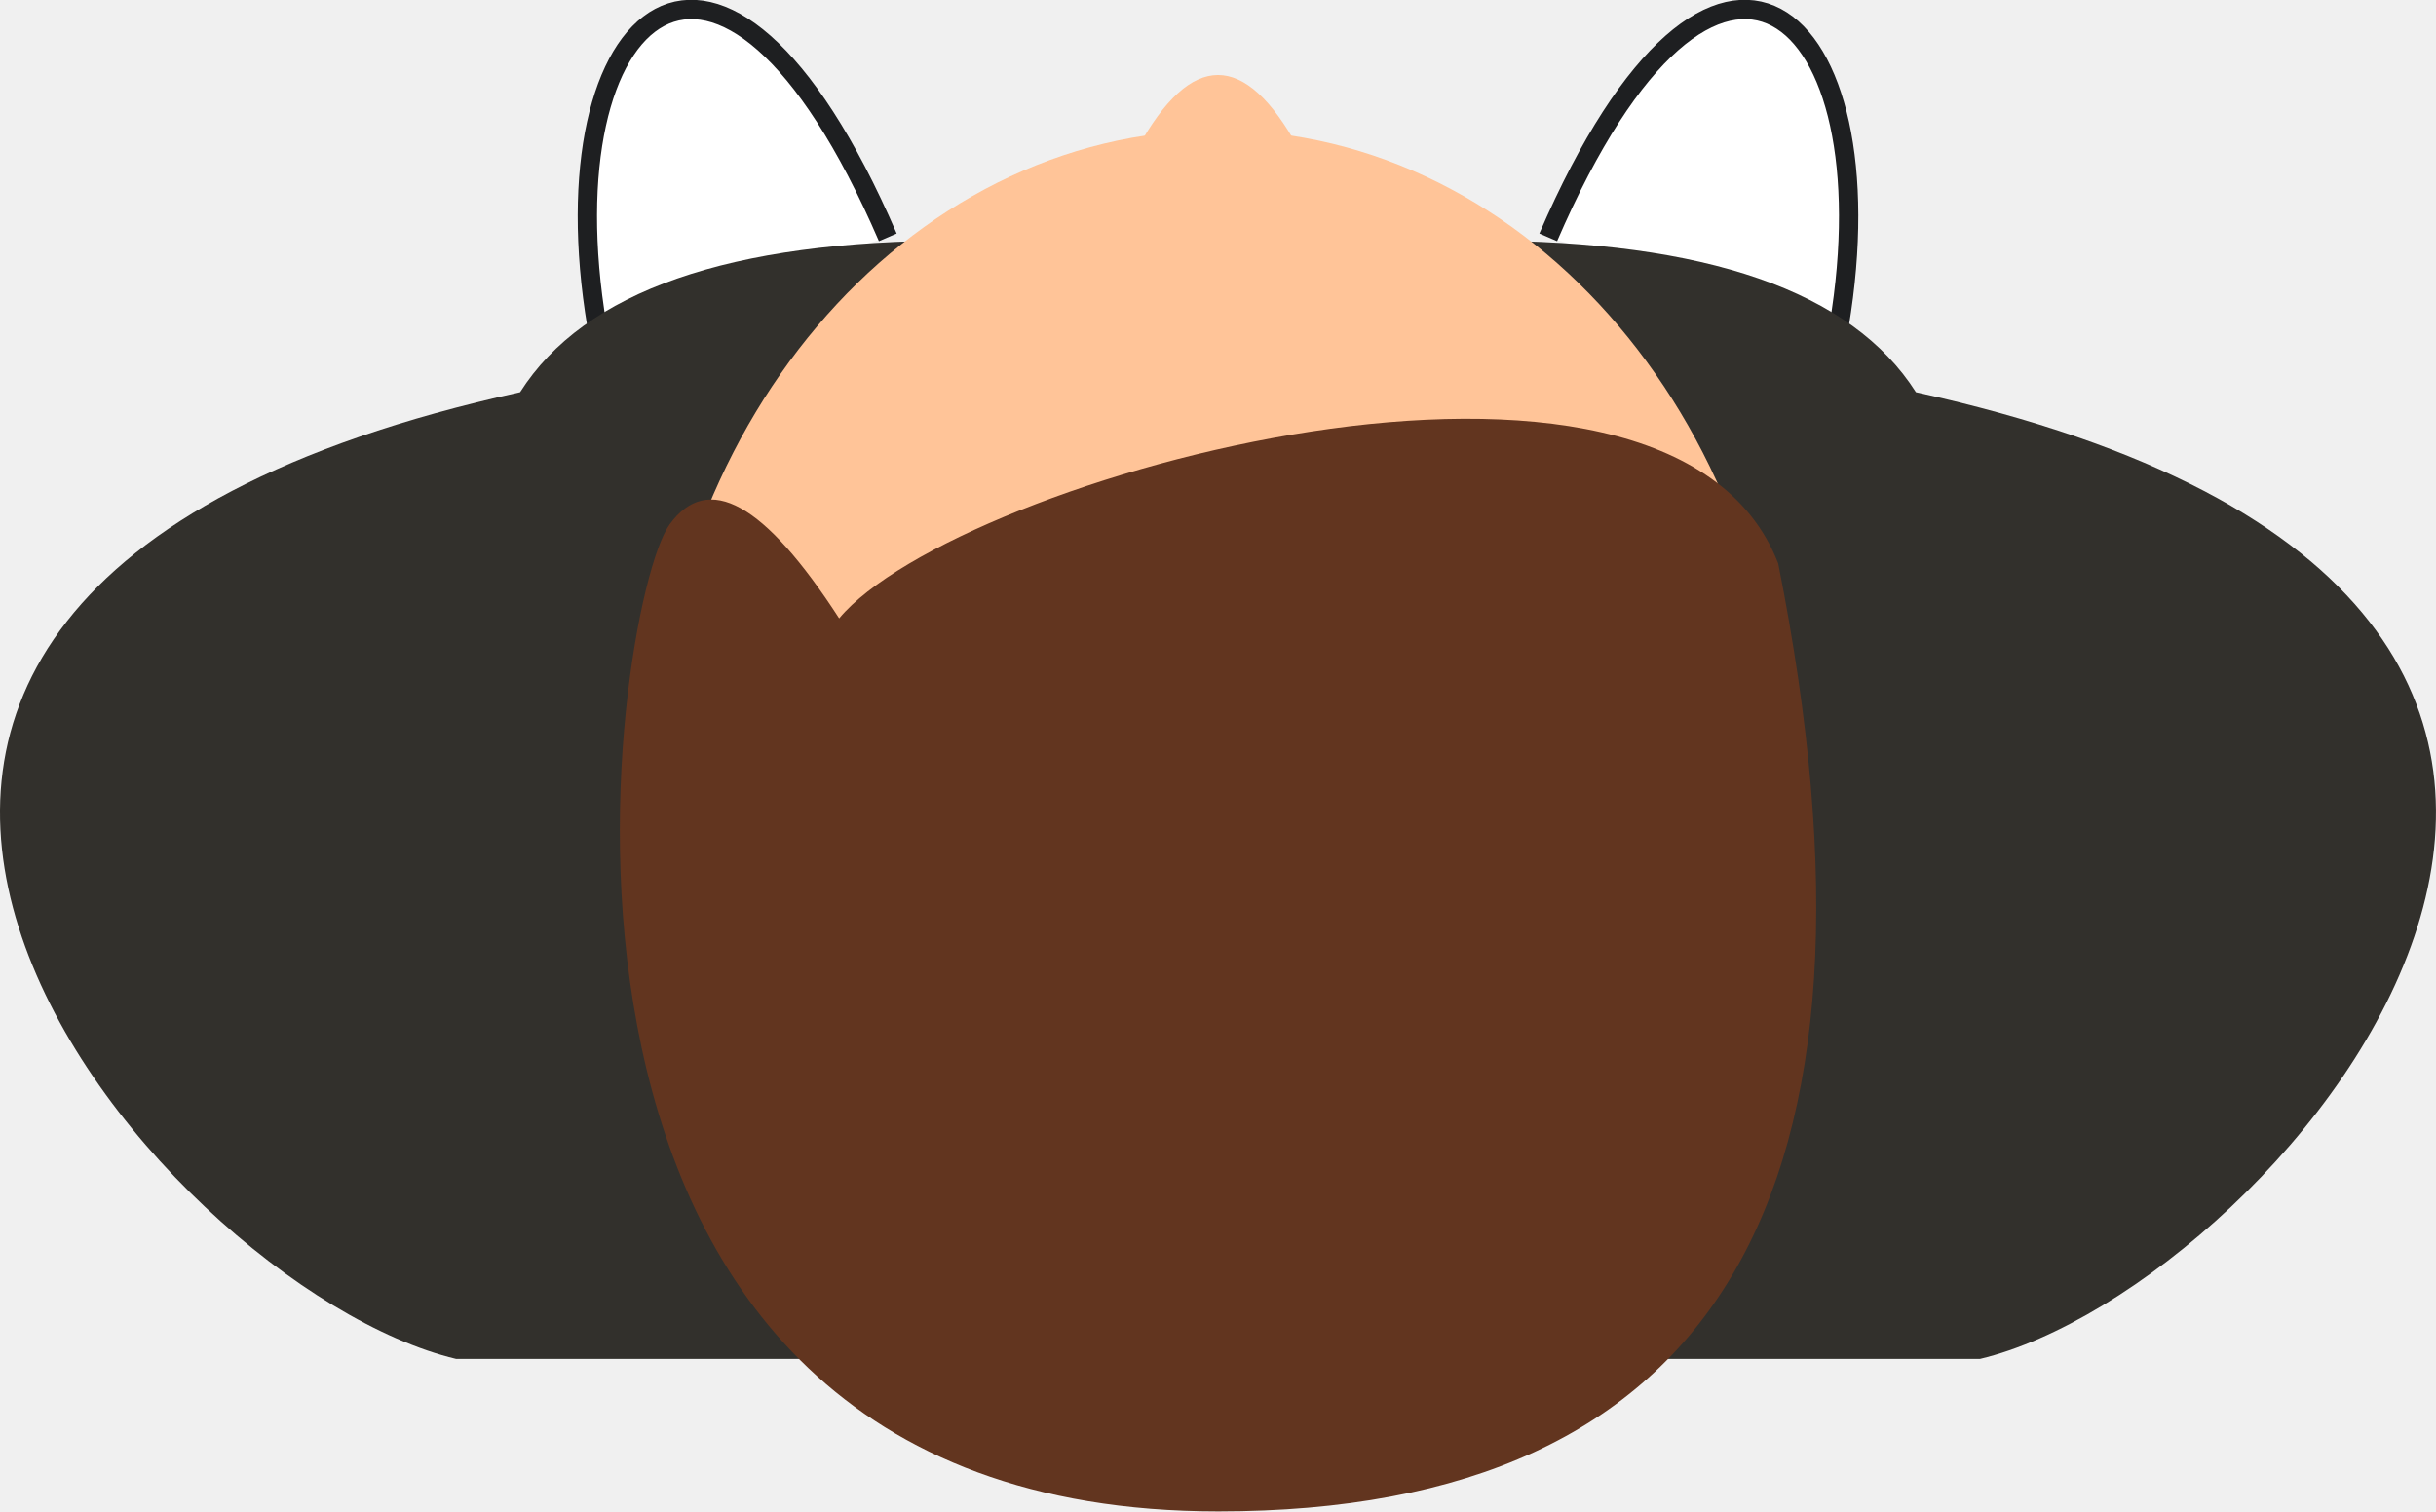
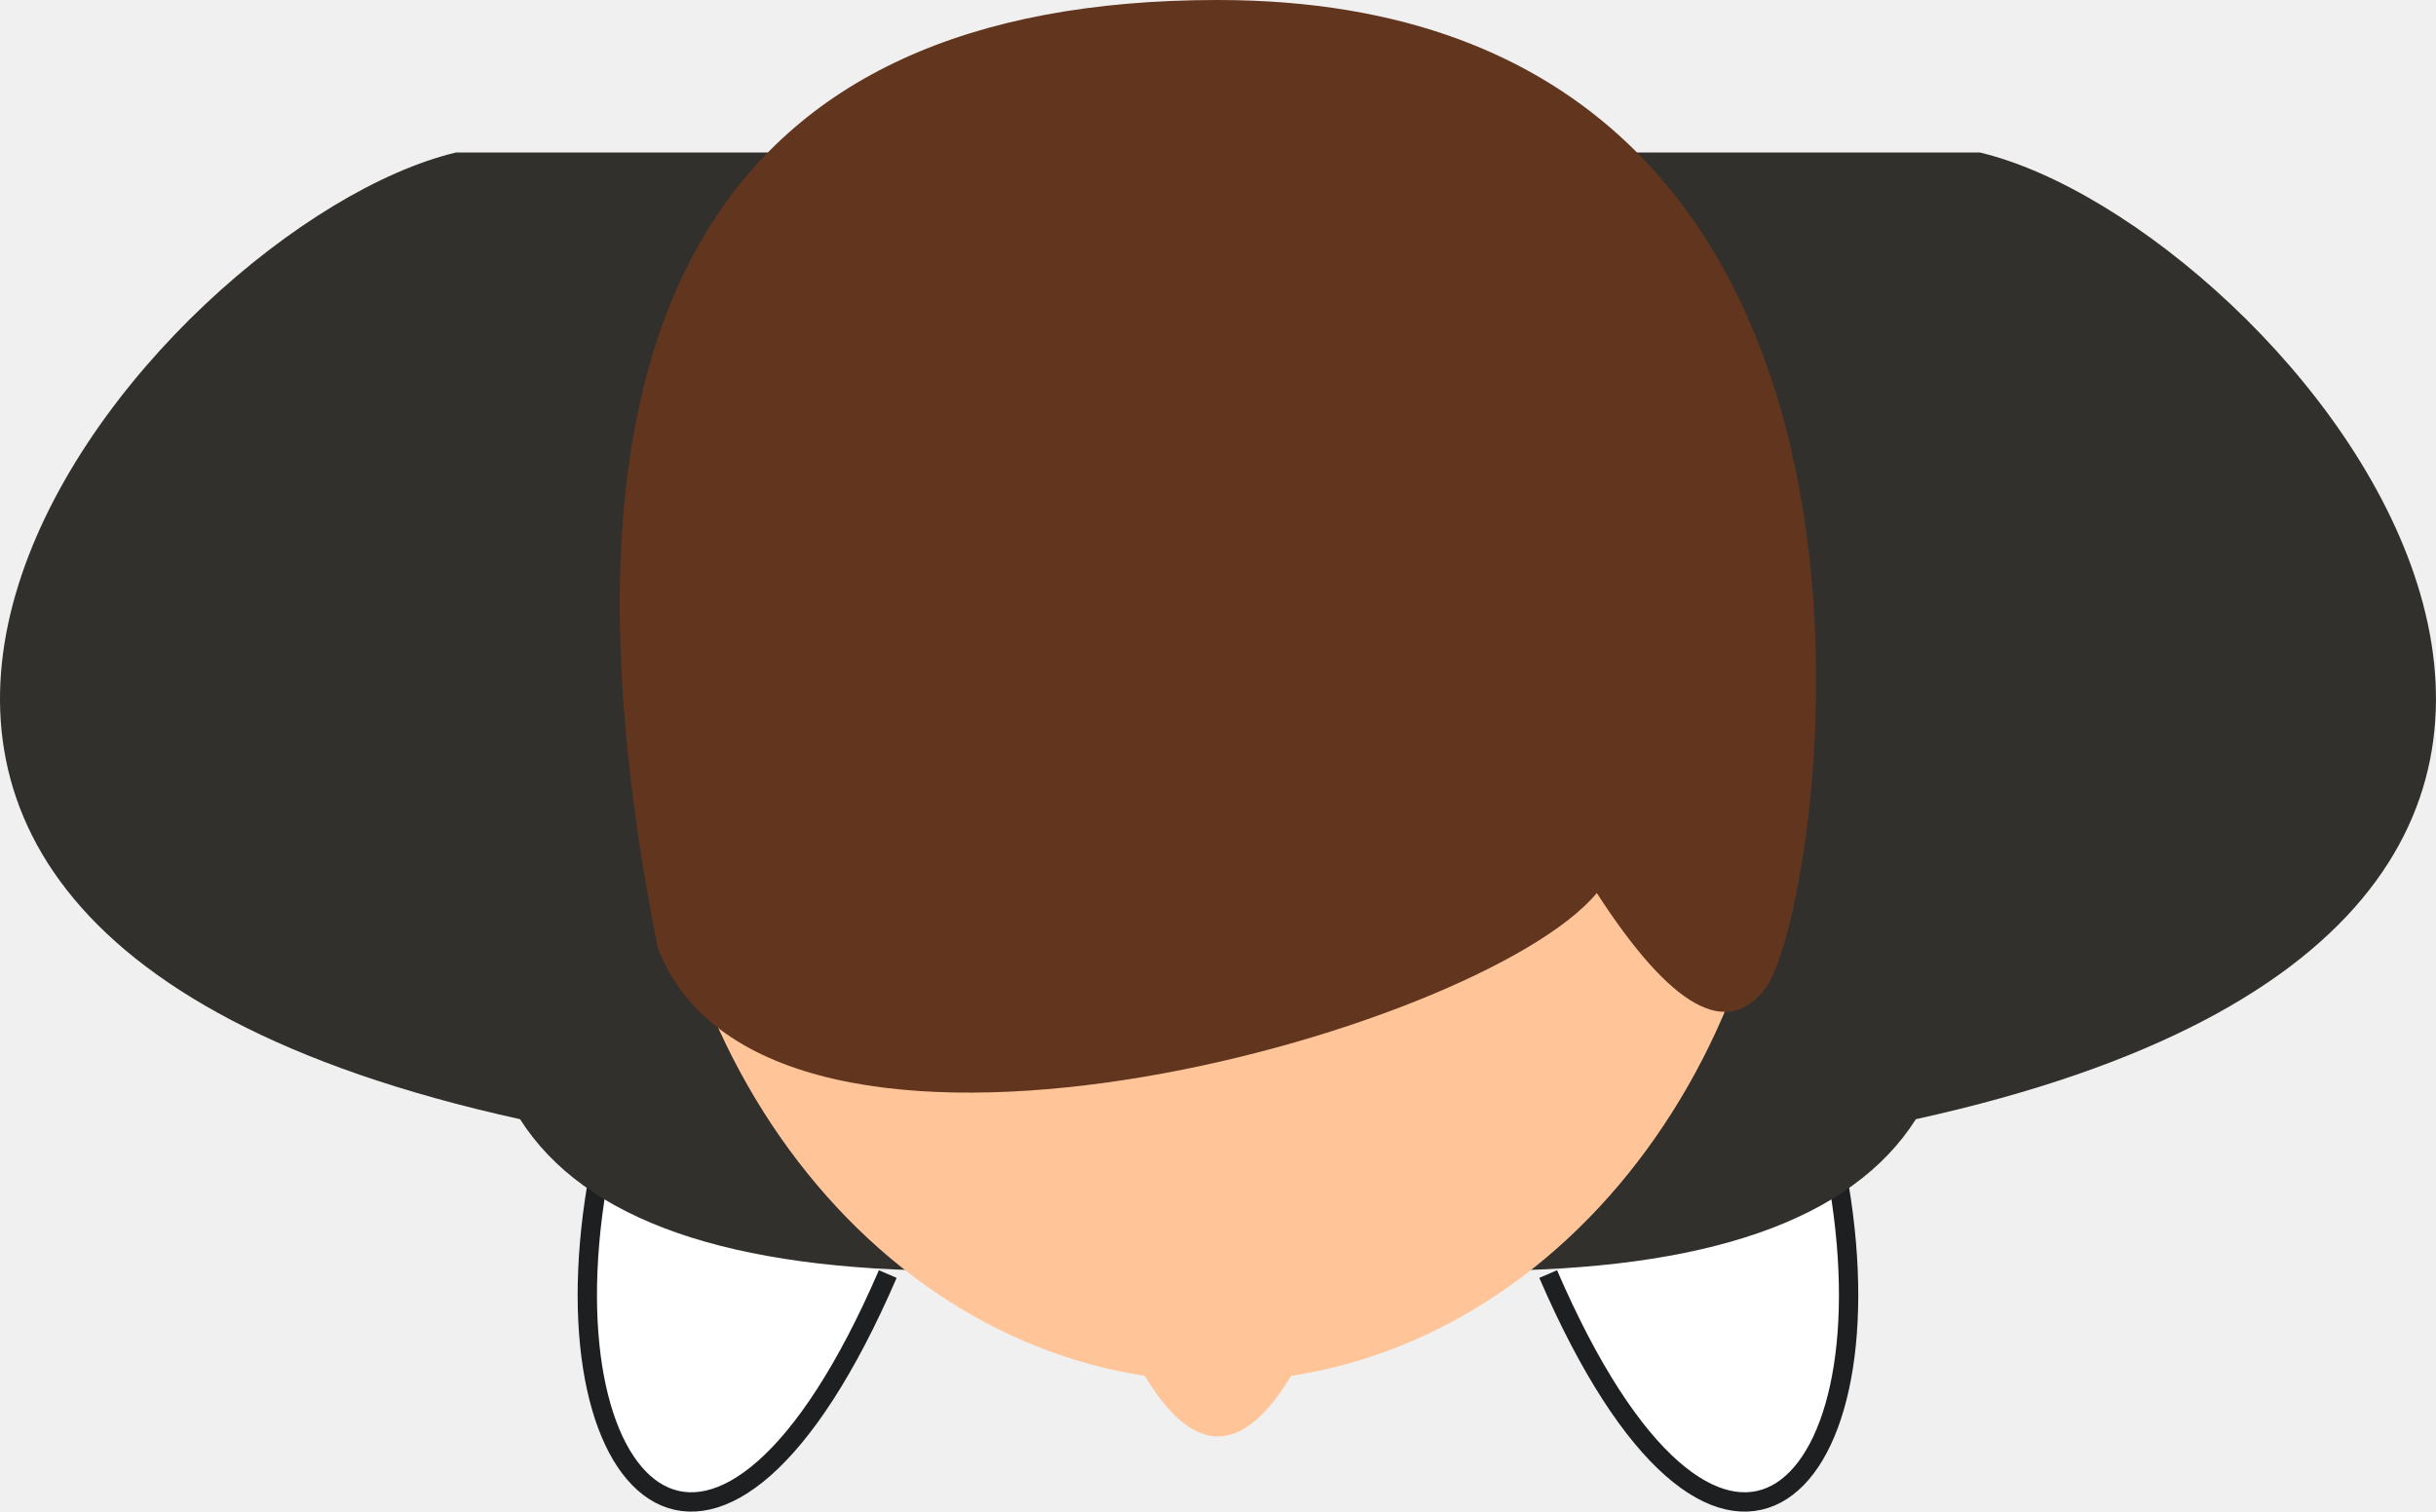
<svg xmlns="http://www.w3.org/2000/svg" width="37.822" height="23.471" viewBox="0 0 37.822 23.471" version="1.1" id="svg14">
  <defs id="defs18" />
-   <g fill="none" fill-rule="evenodd" id="g12" transform="translate(0.00114193,0.1467893)">
+   <g fill="none" fill-rule="evenodd" id="g12" transform="rotate(180,18.91024,11.662)">
    <path d="M 28.553,4.912 C 29.375,-0.005 26.639,-2.483 24.037,3.539 M 9.267,4.912 c -0.822,-4.917 1.915,-7.395 4.516,-1.373" stroke="#1e1f21" stroke-width="0.3" fill="#ffffff" id="path2" />
    <path d="m 22.98,20.956 h 7.76 C 35.429,19.839 44.495,9.191 29.746,5.944 28.747,4.374 26.492,3.59 22.979,3.59 M 14.841,20.956 H 7.081 C 2.39,19.84 -6.676,9.191 8.074,5.944 9.072,4.374 11.328,3.59 14.84,3.59" fill="#32302c" id="path4" />
    <ellipse fill="#ffc498" cx="18.91" cy="12.273" rx="8.8" ry="10.4" id="ellipse6" />
    <path d="M 27.608,8.604 C 25.899,4.189 14.846,7.268 13.028,9.456 11.868,7.662 10.991,7.176 10.395,7.998 9.502,9.23 7.291,23.324 18.915,23.324 c 7.75,0 10.647,-4.907 8.693,-14.72 z" fill="#62351f" id="path8" />
    <path d="m 17.661,2.154 c 0.833,-1.515 1.666,-1.515 2.498,0" fill="#ffc498" id="path10" />
  </g>
</svg>
